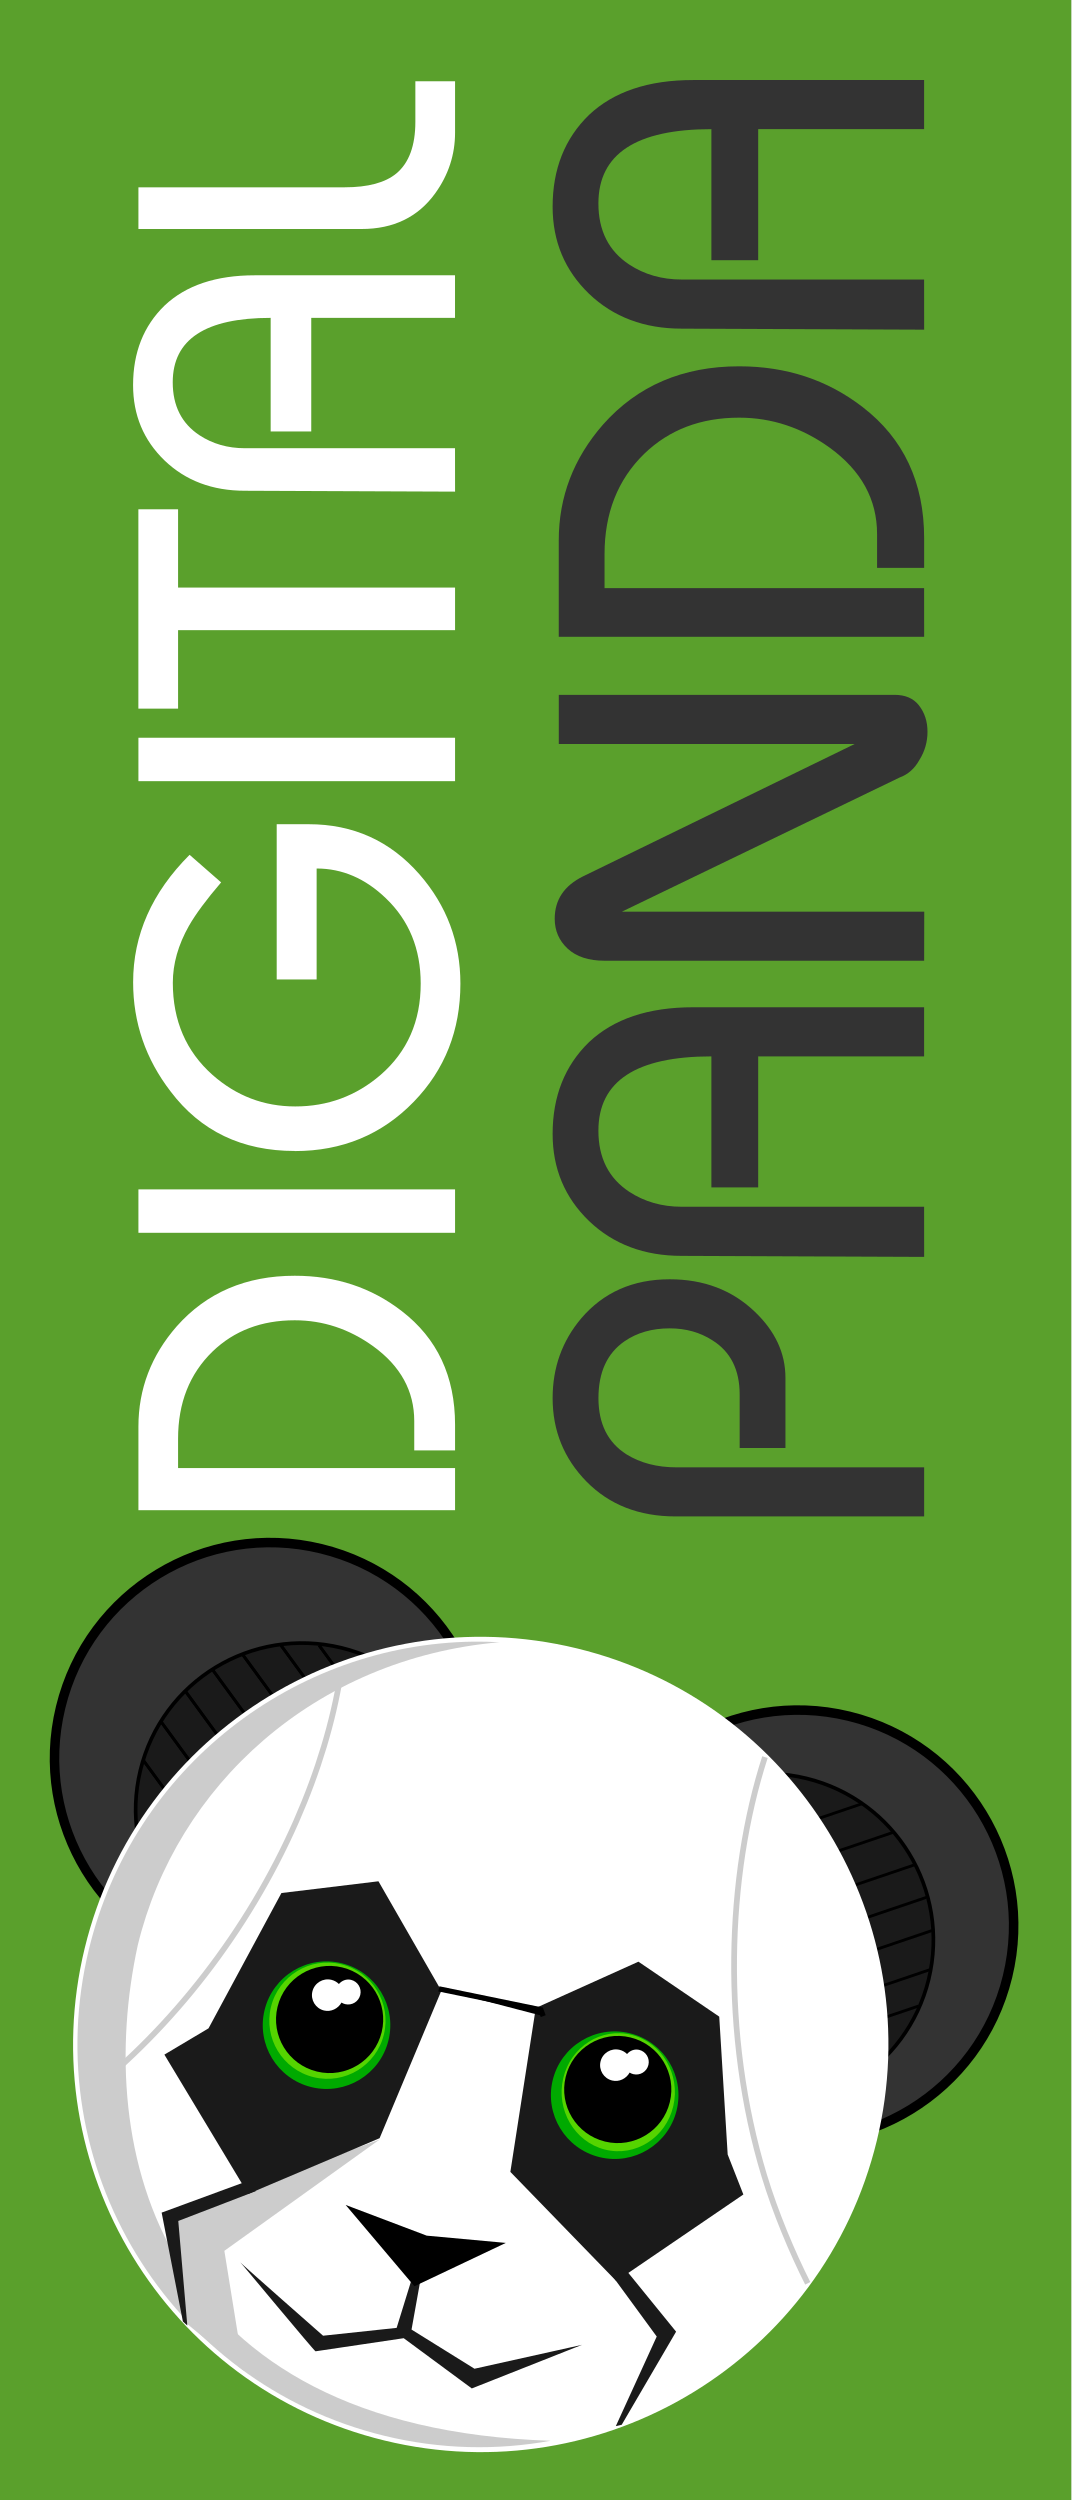
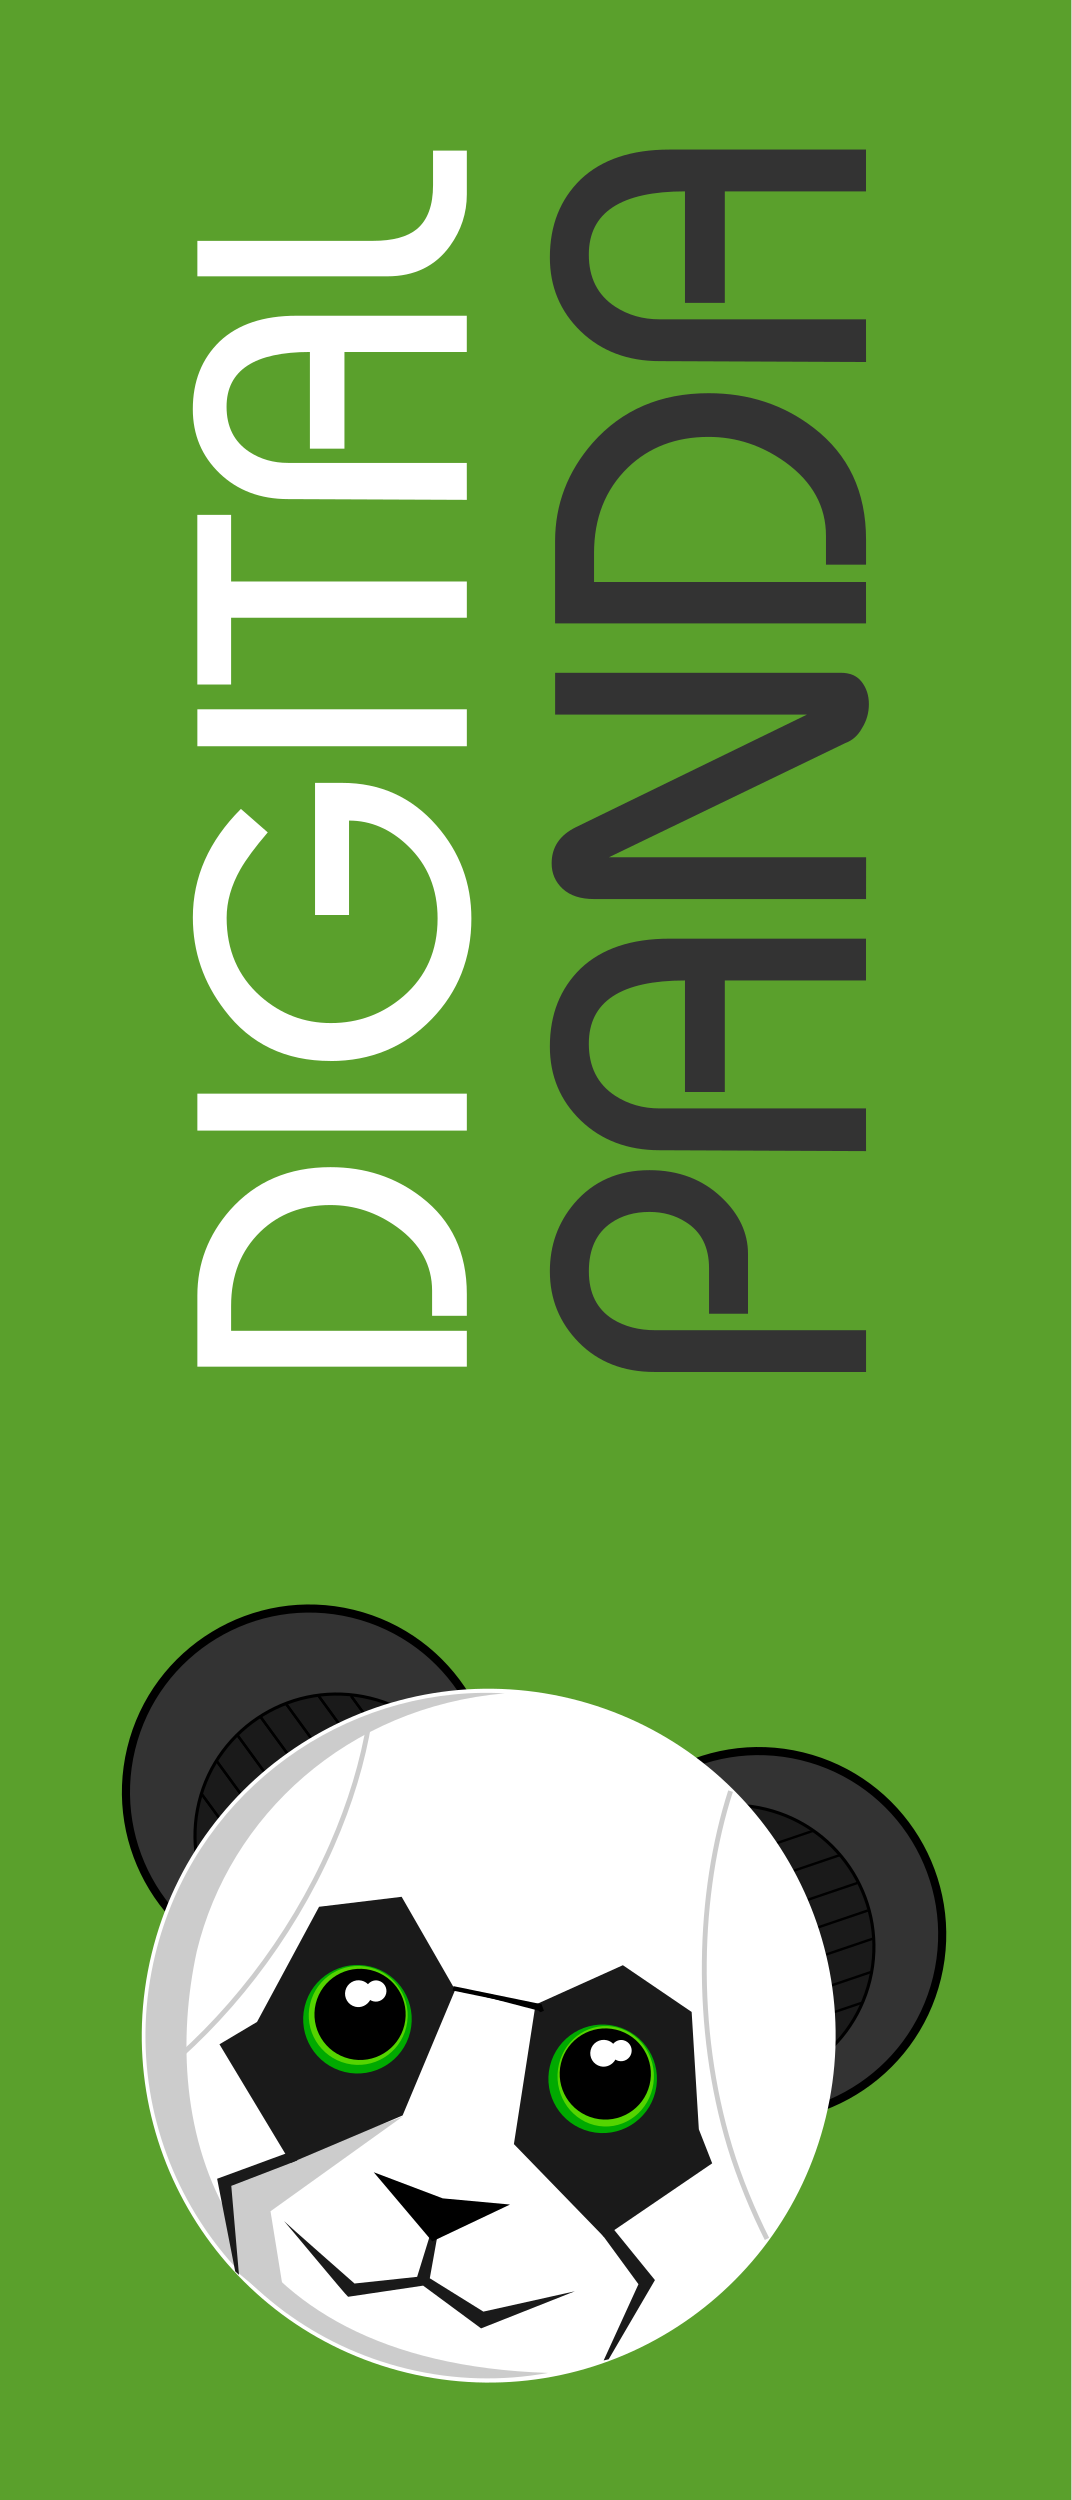
<svg xmlns="http://www.w3.org/2000/svg" width="30" height="70" id="svg27647" version="1.1">
  <defs id="defs27649">
    <clipPath clipPathUnits="userSpaceOnUse" id="clipPath23209">
      <path style="color:#000000;fill:#999999;fill-opacity:1;fill-rule:nonzero;stroke:#000000;stroke-width:0.344;marker:none;visibility:visible;display:inline;overflow:visible;enable-background:accumulate" d="m 31.484,271.911 c -1.446,8.223 -4.78,3.785 -8.073,3.831 -3.371,0.047 -6.306,4.392 -8.796,-3.831 -1.685,-5.563 3.776,-10.524 8.435,-10.524 4.658,0 9.442,4.8 8.435,10.524 z" id="path23211" />
    </clipPath>
    <clipPath clipPathUnits="userSpaceOnUse" id="clipPath23205">
      <path style="color:#000000;fill:#999999;fill-opacity:1;fill-rule:nonzero;stroke:#000000;stroke-width:0.344;marker:none;visibility:visible;display:inline;overflow:visible;enable-background:accumulate" d="m 31.484,271.911 c -1.446,8.223 -4.78,3.785 -8.073,3.831 -3.371,0.047 -6.306,4.392 -8.796,-3.831 -1.685,-5.563 3.776,-10.524 8.435,-10.524 4.658,0 9.442,4.8 8.435,10.524 z" id="path23207" />
    </clipPath>
    <clipPath clipPathUnits="userSpaceOnUse" id="clipPath23201">
      <path style="color:#000000;fill:#999999;fill-opacity:1;fill-rule:nonzero;stroke:#000000;stroke-width:0.344;marker:none;visibility:visible;display:inline;overflow:visible;enable-background:accumulate" d="m 31.484,271.911 c -1.446,8.223 -4.78,3.785 -8.073,3.831 -3.371,0.047 -6.306,4.392 -8.796,-3.831 -1.685,-5.563 3.776,-10.524 8.435,-10.524 4.658,0 9.442,4.8 8.435,10.524 z" id="path23203" />
    </clipPath>
    <clipPath clipPathUnits="userSpaceOnUse" id="clipPath23197">
      <path style="color:#000000;fill:#999999;fill-opacity:1;fill-rule:nonzero;stroke:#000000;stroke-width:0.344;marker:none;visibility:visible;display:inline;overflow:visible;enable-background:accumulate" d="m 31.484,271.911 c -1.446,8.223 -4.78,3.785 -8.073,3.831 -3.371,0.047 -6.306,4.392 -8.796,-3.831 -1.685,-5.563 3.776,-10.524 8.435,-10.524 4.658,0 9.442,4.8 8.435,10.524 z" id="path23199" />
    </clipPath>
    <clipPath clipPathUnits="userSpaceOnUse" id="clipPath23193">
      <path style="color:#000000;fill:#999999;fill-opacity:1;fill-rule:nonzero;stroke:#000000;stroke-width:0.344;marker:none;visibility:visible;display:inline;overflow:visible;enable-background:accumulate" d="m 31.484,271.911 c -1.446,8.223 -4.78,3.785 -8.073,3.831 -3.371,0.047 -6.306,4.392 -8.796,-3.831 -1.685,-5.563 3.776,-10.524 8.435,-10.524 4.658,0 9.442,4.8 8.435,10.524 z" id="path23195" />
    </clipPath>
    <clipPath clipPathUnits="userSpaceOnUse" id="clipPath23189">
      <path style="color:#000000;fill:#999999;fill-opacity:1;fill-rule:nonzero;stroke:#000000;stroke-width:0.344;marker:none;visibility:visible;display:inline;overflow:visible;enable-background:accumulate" d="m 31.484,271.911 c -1.446,8.223 -4.78,3.785 -8.073,3.831 -3.371,0.047 -6.306,4.392 -8.796,-3.831 -1.685,-5.563 3.776,-10.524 8.435,-10.524 4.658,0 9.442,4.8 8.435,10.524 z" id="path23191" />
    </clipPath>
    <clipPath clipPathUnits="userSpaceOnUse" id="clipPath23185">
      <path style="color:#000000;fill:#999999;fill-opacity:1;fill-rule:nonzero;stroke:#000000;stroke-width:0.344;marker:none;visibility:visible;display:inline;overflow:visible;enable-background:accumulate" d="m 31.484,271.911 c -1.446,8.223 -4.78,3.785 -8.073,3.831 -3.371,0.047 -6.306,4.392 -8.796,-3.831 -1.685,-5.563 3.776,-10.524 8.435,-10.524 4.658,0 9.442,4.8 8.435,10.524 z" id="path23187" />
    </clipPath>
    <clipPath clipPathUnits="userSpaceOnUse" id="clipPath27901">
      <path style="color:#000000;fill:#999999;fill-opacity:1;fill-rule:nonzero;stroke:#000000;stroke-width:0.344;marker:none;visibility:visible;display:inline;overflow:visible;enable-background:accumulate" d="m 31.484,271.911 c -1.446,8.223 -4.78,3.785 -8.073,3.831 -3.371,0.047 -6.306,4.392 -8.796,-3.831 -1.685,-5.563 3.776,-10.524 8.435,-10.524 4.658,0 9.442,4.8 8.435,10.524 z" id="path27903" />
    </clipPath>
    <clipPath clipPathUnits="userSpaceOnUse" id="clipPath27905">
      <path style="color:#000000;fill:#999999;fill-opacity:1;fill-rule:nonzero;stroke:#000000;stroke-width:0.344;marker:none;visibility:visible;display:inline;overflow:visible;enable-background:accumulate" d="m 31.484,271.911 c -1.446,8.223 -4.78,3.785 -8.073,3.831 -3.371,0.047 -6.306,4.392 -8.796,-3.831 -1.685,-5.563 3.776,-10.524 8.435,-10.524 4.658,0 9.442,4.8 8.435,10.524 z" id="path27907" />
    </clipPath>
    <clipPath clipPathUnits="userSpaceOnUse" id="clipPath27909">
      <path style="color:#000000;fill:#999999;fill-opacity:1;fill-rule:nonzero;stroke:#000000;stroke-width:0.344;marker:none;visibility:visible;display:inline;overflow:visible;enable-background:accumulate" d="m 31.484,271.911 c -1.446,8.223 -4.78,3.785 -8.073,3.831 -3.371,0.047 -6.306,4.392 -8.796,-3.831 -1.685,-5.563 3.776,-10.524 8.435,-10.524 4.658,0 9.442,4.8 8.435,10.524 z" id="path27911" />
    </clipPath>
    <clipPath clipPathUnits="userSpaceOnUse" id="clipPath27913">
      <path style="color:#000000;fill:#999999;fill-opacity:1;fill-rule:nonzero;stroke:#000000;stroke-width:0.344;marker:none;visibility:visible;display:inline;overflow:visible;enable-background:accumulate" d="m 31.484,271.911 c -1.446,8.223 -4.78,3.785 -8.073,3.831 -3.371,0.047 -6.306,4.392 -8.796,-3.831 -1.685,-5.563 3.776,-10.524 8.435,-10.524 4.658,0 9.442,4.8 8.435,10.524 z" id="path27915" />
    </clipPath>
    <clipPath clipPathUnits="userSpaceOnUse" id="clipPath27917">
      <path style="color:#000000;fill:#999999;fill-opacity:1;fill-rule:nonzero;stroke:#000000;stroke-width:0.344;marker:none;visibility:visible;display:inline;overflow:visible;enable-background:accumulate" d="m 31.484,271.911 c -1.446,8.223 -4.78,3.785 -8.073,3.831 -3.371,0.047 -6.306,4.392 -8.796,-3.831 -1.685,-5.563 3.776,-10.524 8.435,-10.524 4.658,0 9.442,4.8 8.435,10.524 z" id="path27919" />
    </clipPath>
    <clipPath clipPathUnits="userSpaceOnUse" id="clipPath27921">
      <path style="color:#000000;fill:#999999;fill-opacity:1;fill-rule:nonzero;stroke:#000000;stroke-width:0.344;marker:none;visibility:visible;display:inline;overflow:visible;enable-background:accumulate" d="m 31.484,271.911 c -1.446,8.223 -4.78,3.785 -8.073,3.831 -3.371,0.047 -6.306,4.392 -8.796,-3.831 -1.685,-5.563 3.776,-10.524 8.435,-10.524 4.658,0 9.442,4.8 8.435,10.524 z" id="path27923" />
    </clipPath>
    <clipPath clipPathUnits="userSpaceOnUse" id="clipPath27925">
      <path style="color:#000000;fill:#999999;fill-opacity:1;fill-rule:nonzero;stroke:#000000;stroke-width:0.344;marker:none;visibility:visible;display:inline;overflow:visible;enable-background:accumulate" d="m 31.484,271.911 c -1.446,8.223 -4.78,3.785 -8.073,3.831 -3.371,0.047 -6.306,4.392 -8.796,-3.831 -1.685,-5.563 3.776,-10.524 8.435,-10.524 4.658,0 9.442,4.8 8.435,10.524 z" id="path27927" />
    </clipPath>
  </defs>
  <g id="layer1" transform="translate(0,-982.3622)">
    <rect y="982.34" x="-0.004" height="70.024" width="30" id="rect27274" style="color:#000000;fill:#5aa02c;fill-opacity:1;fill-rule:nonzero;stroke:none;stroke-width:1;marker:none;visibility:visible;display:inline;overflow:visible;enable-background:accumulate" />
-     <g transform="matrix(0.1731957,0,0,0.1731957,-8.971338,991.0644)" id="g28500">
+     <g transform="matrix(0.147395,0,0,0.147395,-5.407162,998.0491)" id="g28500">
      <g id="g28504" transform="matrix(1.540271,0,0,1.540271,-209.7455,-971.3351)">
        <path transform="matrix(1.384896,0.3365235,-0.3365235,1.384896,-147.0168,400.585)" d="m 314.5,203.237 c 0,8.768 -7.107,15.875 -15.875,15.875 -8.768,0 -15.875,-7.107 -15.875,-15.875 0,-8.768 7.107,-15.875 15.875,-15.875 8.768,0 15.875,7.107 15.875,15.875 z" id="path28524" style="color:#000000;fill:#333333;fill-opacity:1;fill-rule:nonzero;stroke:#000000;stroke-width:0.702;stroke-miterlimit:4;stroke-dasharray:none;marker:none;visibility:visible;display:inline;overflow:visible;enable-background:accumulate" />
        <path transform="matrix(1.069248,0.2598224,-0.2598224,1.069248,-64.986,493.0331)" d="m 314.5,203.237 c 0,8.768 -7.107,15.875 -15.875,15.875 -8.768,0 -15.875,-7.107 -15.875,-15.875 0,-8.768 7.107,-15.875 15.875,-15.875 8.768,0 15.875,7.107 15.875,15.875 z" id="path28526" style="color:#000000;fill:#1a1a1a;fill-opacity:1;fill-rule:nonzero;stroke:#000000;stroke-width:0.351;stroke-miterlimit:4;stroke-dasharray:none;marker:none;visibility:visible;display:inline;overflow:visible;enable-background:accumulate" />
        <g transform="matrix(0.9717229,0.2361242,-0.2361242,0.9717229,29.27824,541.4504)" id="g28528">
          <path id="path28530" d="m 223.232,181.682 9.615,8.124" style="color:#000000;fill:#333333;fill-opacity:1;fill-rule:nonzero;stroke:#000000;stroke-width:0.3;stroke-miterlimit:4;stroke-opacity:1;stroke-dasharray:none;stroke-dashoffset:0;marker:none;visibility:visible;display:inline;overflow:visible;enable-background:accumulate" />
          <path style="color:#000000;fill:#333333;fill-opacity:1;fill-rule:nonzero;stroke:#000000;stroke-width:0.3;stroke-miterlimit:4;stroke-opacity:1;stroke-dasharray:none;stroke-dashoffset:0;marker:none;visibility:visible;display:inline;overflow:visible;enable-background:accumulate" d="m 219.345,182.626 9.615,8.124" id="path28532" />
          <path id="path28534" d="m 215.694,184.542 9.615,8.124" style="color:#000000;fill:#333333;fill-opacity:1;fill-rule:nonzero;stroke:#000000;stroke-width:0.3;stroke-miterlimit:4;stroke-opacity:1;stroke-dasharray:none;stroke-dashoffset:0;marker:none;visibility:visible;display:inline;overflow:visible;enable-background:accumulate" />
          <path id="path28536" d="m 213.034,186.861 9.615,8.124" style="color:#000000;fill:#333333;fill-opacity:1;fill-rule:nonzero;stroke:#000000;stroke-width:0.3;stroke-miterlimit:4;stroke-opacity:1;stroke-dasharray:none;stroke-dashoffset:0;marker:none;visibility:visible;display:inline;overflow:visible;enable-background:accumulate" />
          <path id="path28538" d="m 210.796,189.724 9.615,8.124" style="color:#000000;fill:#333333;fill-opacity:1;fill-rule:nonzero;stroke:#000000;stroke-width:0.3;stroke-miterlimit:4;stroke-opacity:1;stroke-dasharray:none;stroke-dashoffset:0;marker:none;visibility:visible;display:inline;overflow:visible;enable-background:accumulate" />
          <path id="path28540" d="m 208.886,193.281 9.615,8.124" style="color:#000000;fill:#333333;fill-opacity:1;fill-rule:nonzero;stroke:#000000;stroke-width:0.3;stroke-miterlimit:4;stroke-opacity:1;stroke-dasharray:none;stroke-dashoffset:0;marker:none;visibility:visible;display:inline;overflow:visible;enable-background:accumulate" />
          <path style="color:#000000;fill:#333333;fill-opacity:1;fill-rule:nonzero;stroke:#000000;stroke-width:0.3;stroke-miterlimit:4;stroke-opacity:1;stroke-dasharray:none;stroke-dashoffset:0;marker:none;visibility:visible;display:inline;overflow:visible;enable-background:accumulate" d="m 208.128,197.74 9.615,8.124" id="path28542" />
        </g>
        <g transform="matrix(0.9717229,0.2361242,-0.2361242,0.9717229,29.27824,541.4504)" id="g28544">
          <path id="path28546" d="m 223.232,181.682 9.615,8.124" style="color:#000000;fill:#333333;fill-opacity:1;fill-rule:nonzero;stroke:#000000;stroke-width:0.3;stroke-miterlimit:4;stroke-opacity:1;stroke-dasharray:none;stroke-dashoffset:0;marker:none;visibility:visible;display:inline;overflow:visible;enable-background:accumulate" />
          <path style="color:#000000;fill:#333333;fill-opacity:1;fill-rule:nonzero;stroke:#000000;stroke-width:0.3;stroke-miterlimit:4;stroke-opacity:1;stroke-dasharray:none;stroke-dashoffset:0;marker:none;visibility:visible;display:inline;overflow:visible;enable-background:accumulate" d="m 219.345,182.626 9.615,8.124" id="path28548" />
          <path id="path28550" d="m 215.694,184.542 9.615,8.124" style="color:#000000;fill:#333333;fill-opacity:1;fill-rule:nonzero;stroke:#000000;stroke-width:0.3;stroke-miterlimit:4;stroke-opacity:1;stroke-dasharray:none;stroke-dashoffset:0;marker:none;visibility:visible;display:inline;overflow:visible;enable-background:accumulate" />
          <path id="path28552" d="m 213.034,186.861 9.615,8.124" style="color:#000000;fill:#333333;fill-opacity:1;fill-rule:nonzero;stroke:#000000;stroke-width:0.3;stroke-miterlimit:4;stroke-opacity:1;stroke-dasharray:none;stroke-dashoffset:0;marker:none;visibility:visible;display:inline;overflow:visible;enable-background:accumulate" />
          <path id="path28554" d="m 210.796,189.724 9.615,8.124" style="color:#000000;fill:#333333;fill-opacity:1;fill-rule:nonzero;stroke:#000000;stroke-width:0.3;stroke-miterlimit:4;stroke-opacity:1;stroke-dasharray:none;stroke-dashoffset:0;marker:none;visibility:visible;display:inline;overflow:visible;enable-background:accumulate" />
          <path id="path28556" d="m 208.886,193.281 9.615,8.124" style="color:#000000;fill:#333333;fill-opacity:1;fill-rule:nonzero;stroke:#000000;stroke-width:0.3;stroke-miterlimit:4;stroke-opacity:1;stroke-dasharray:none;stroke-dashoffset:0;marker:none;visibility:visible;display:inline;overflow:visible;enable-background:accumulate" />
          <path style="color:#000000;fill:#333333;fill-opacity:1;fill-rule:nonzero;stroke:#000000;stroke-width:0.3;stroke-miterlimit:4;stroke-opacity:1;stroke-dasharray:none;stroke-dashoffset:0;marker:none;visibility:visible;display:inline;overflow:visible;enable-background:accumulate" d="m 208.128,197.74 9.615,8.124" id="path28558" />
        </g>
        <path transform="matrix(1.384896,0.3365235,-0.3365235,1.384896,-91.60135,418.1671)" d="m 314.5,203.237 c 0,8.768 -7.107,15.875 -15.875,15.875 -8.768,0 -15.875,-7.107 -15.875,-15.875 0,-8.768 7.107,-15.875 15.875,-15.875 8.768,0 15.875,7.107 15.875,15.875 z" id="path28560" style="color:#000000;fill:#333333;fill-opacity:1;fill-rule:nonzero;stroke:#000000;stroke-width:0.702;stroke-miterlimit:4;stroke-dasharray:none;marker:none;visibility:visible;display:inline;overflow:visible;enable-background:accumulate" />
        <path style="color:#000000;fill:#1a1a1a;fill-opacity:1;fill-rule:nonzero;stroke:#000000;stroke-width:0.351;stroke-miterlimit:4;stroke-dasharray:none;marker:none;visibility:visible;display:inline;overflow:visible;enable-background:accumulate" id="path28562" d="m 314.5,203.237 c 0,8.768 -7.107,15.875 -15.875,15.875 -8.768,0 -15.875,-7.107 -15.875,-15.875 0,-8.768 7.107,-15.875 15.875,-15.875 8.768,0 15.875,7.107 15.875,15.875 z" transform="matrix(1.069248,0.2598224,-0.2598224,1.069248,-16.19564,506.7333)" />
        <g transform="matrix(-0.5161643,0.8564896,-0.8564896,-0.5161643,537.0337,711.1438)" id="g28564">
          <path style="color:#000000;fill:#333333;fill-opacity:1;fill-rule:nonzero;stroke:#000000;stroke-width:0.3;stroke-miterlimit:4;stroke-opacity:1;stroke-dasharray:none;stroke-dashoffset:0;marker:none;visibility:visible;display:inline;overflow:visible;enable-background:accumulate" d="m 223.232,181.682 9.615,8.124" id="path28566" />
          <path id="path28568" d="m 219.345,182.626 9.615,8.124" style="color:#000000;fill:#333333;fill-opacity:1;fill-rule:nonzero;stroke:#000000;stroke-width:0.3;stroke-miterlimit:4;stroke-opacity:1;stroke-dasharray:none;stroke-dashoffset:0;marker:none;visibility:visible;display:inline;overflow:visible;enable-background:accumulate" />
          <path style="color:#000000;fill:#333333;fill-opacity:1;fill-rule:nonzero;stroke:#000000;stroke-width:0.3;stroke-miterlimit:4;stroke-opacity:1;stroke-dasharray:none;stroke-dashoffset:0;marker:none;visibility:visible;display:inline;overflow:visible;enable-background:accumulate" d="m 215.694,184.542 9.615,8.124" id="path28570" />
          <path style="color:#000000;fill:#333333;fill-opacity:1;fill-rule:nonzero;stroke:#000000;stroke-width:0.3;stroke-miterlimit:4;stroke-opacity:1;stroke-dasharray:none;stroke-dashoffset:0;marker:none;visibility:visible;display:inline;overflow:visible;enable-background:accumulate" d="m 213.034,186.861 9.615,8.124" id="path28572" />
          <path style="color:#000000;fill:#333333;fill-opacity:1;fill-rule:nonzero;stroke:#000000;stroke-width:0.3;stroke-miterlimit:4;stroke-opacity:1;stroke-dasharray:none;stroke-dashoffset:0;marker:none;visibility:visible;display:inline;overflow:visible;enable-background:accumulate" d="m 210.796,189.724 9.615,8.124" id="path28574" />
          <path style="color:#000000;fill:#333333;fill-opacity:1;fill-rule:nonzero;stroke:#000000;stroke-width:0.3;stroke-miterlimit:4;stroke-opacity:1;stroke-dasharray:none;stroke-dashoffset:0;marker:none;visibility:visible;display:inline;overflow:visible;enable-background:accumulate" d="m 208.886,193.281 9.615,8.124" id="path28576" />
          <path id="path28578" d="m 208.128,197.74 9.615,8.124" style="color:#000000;fill:#333333;fill-opacity:1;fill-rule:nonzero;stroke:#000000;stroke-width:0.3;stroke-miterlimit:4;stroke-opacity:1;stroke-dasharray:none;stroke-dashoffset:0;marker:none;visibility:visible;display:inline;overflow:visible;enable-background:accumulate" />
        </g>
        <path transform="matrix(-0.9717229,-0.2361242,-0.2361242,0.9717229,681.6442,668.7324)" d="m 457.145,248.735 c 0,23.627 -19.153,42.78 -42.78,42.78 -23.627,0 -42.78,-19.153 -42.78,-42.78 0,-23.627 19.153,-42.78 42.78,-42.78 23.627,0 42.78,19.153 42.78,42.78 z" id="path28580" style="color:#000000;fill:#ffffff;fill-opacity:1;fill-rule:nonzero;stroke:none;stroke-width:1;marker:none;visibility:visible;display:inline;overflow:visible;enable-background:accumulate" />
        <path style="color:#000000;fill:#cccccc;fill-opacity:1;fill-rule:nonzero;stroke:none;stroke-width:1;marker:none;visibility:visible;display:inline;overflow:visible;enable-background:accumulate" d="m 219.492,770.312 c -18.769,0.253 -35.722,13.159 -40.359,32.303 -5.496,22.688 8.384,45.535 31.001,51.048 5.911,1.441 11.833,1.549 17.455,0.525 -41.288,-1.349 -47.976,-30.639 -43.324,-52.014 4.052,-16.727 18.579,-30.115 37.967,-31.8 -0.917,-0.048 -1.83,-0.074 -2.74,-0.062 z" id="path28582" />
        <path id="path28584" d="m 213.082,837.013 -1.646,5.325 -7.723,0.824 c 0,0 -8.702,-7.655 -8.69,-7.702 0.011,-0.047 7.795,9.363 7.901,9.338 0.106,-0.024 9.253,-1.376 9.253,-1.376 l 7.146,5.275 11.572,-4.58 -11.289,2.511 -6.607,-4.111 0.993,-5.534 z" style="color:#000000;fill:#1a1a1a;fill-opacity:1;fill-rule:nonzero;stroke:none;stroke-width:0.5;marker:none;visibility:visible;display:inline;overflow:visible;enable-background:accumulate" />
        <path id="path28586" d="m 195.387,846.843 -2.034,-12.592 16.301,-11.684 -21.984,8.12 1.66,11.137 z" style="color:#000000;fill:#cccccc;fill-opacity:1;fill-rule:nonzero;stroke:none;stroke-width:1;marker:none;visibility:visible;display:inline;overflow:visible;enable-background:accumulate" />
        <path style="color:#000000;fill:#1a1a1a;fill-opacity:1;fill-rule:nonzero;stroke:none;stroke-width:0.34;marker:none;visibility:visible;display:inline;overflow:visible;enable-background:accumulate" d="m 209.527,795.465 6.599,11.488 -6.479,15.477 -13.794,5.849 -8.795,-14.621 4.633,-2.758 7.652,-14.203 z" id="path28588" />
        <path id="path28590" d="m 236.812,803.903 -10.772,4.857 -2.668,17.207 11.123,11.462 13.332,-9.09 -1.646,-4.197 -0.886,-14.47 z" style="color:#000000;fill:#1a1a1a;fill-opacity:1;fill-rule:nonzero;stroke:none;stroke-width:0.34;marker:none;visibility:visible;display:inline;overflow:visible;enable-background:accumulate" />
        <path id="path28592" d="m 215.864,806.756 10.714,2.202 0.241,0.661" style="color:#000000;fill:#000000;fill-opacity:1;fill-rule:nonzero;stroke:#000000;stroke-width:0.552;stroke-miterlimit:2;stroke-opacity:1;stroke-dasharray:none;stroke-dashoffset:0;marker:none;visibility:visible;display:inline;overflow:visible;enable-background:accumulate" />
        <path id="path28594" d="m 196.65,827.978 c 2.896,-1.097 -8.134,3.139 -8.134,3.139 l 0.948,10.977 -0.465,-0.431 -2.229,-11.422 9.263,-3.404 z" style="color:#000000;fill:#1a1a1a;fill-opacity:1;fill-rule:nonzero;stroke:none;stroke-width:0.5;marker:none;visibility:visible;display:inline;overflow:visible;enable-background:accumulate" />
        <path id="path28596" d="m 233.921,836.671 4.813,6.577 -4.293,9.402 0.618,-0.141 5.708,-9.771 -5.614,-6.91 z" style="color:#000000;fill:#1a1a1a;fill-opacity:1;fill-rule:nonzero;stroke:none;stroke-width:0.5;marker:none;visibility:visible;display:inline;overflow:visible;enable-background:accumulate" />
        <path id="path28598" d="m 206.084,829.437 8.507,3.222 8.302,0.762 -9.592,4.549 z" style="color:#000000;fill:#000000;fill-opacity:1;fill-rule:nonzero;stroke:none;stroke-width:0.5;marker:none;visibility:visible;display:inline;overflow:visible;enable-background:accumulate" />
        <path transform="matrix(1.072959,0.2607242,-0.2607242,1.072959,-117.715,443.1962)" d="m 367.812,254.487 c 0,3.348 -2.714,6.062 -6.062,6.062 -3.348,0 -6.062,-2.714 -6.062,-6.062 0,-3.348 2.714,-6.062 6.062,-6.062 3.348,0 6.062,2.714 6.062,6.062 z" id="path28600" style="color:#000000;fill:#00aa00;fill-opacity:1;fill-rule:nonzero;stroke:none;stroke-width:0.5;marker:none;visibility:visible;display:inline;overflow:visible;enable-background:accumulate" />
        <path style="color:#000000;fill:#00aa00;fill-opacity:1;fill-rule:nonzero;stroke:none;stroke-width:0.5;marker:none;visibility:visible;display:inline;overflow:visible;enable-background:accumulate" id="path28602" d="m 367.812,254.487 c 0,3.348 -2.714,6.062 -6.062,6.062 -3.348,0 -6.062,-2.714 -6.062,-6.062 0,-3.348 2.714,-6.062 6.062,-6.062 3.348,0 6.062,2.714 6.062,6.062 z" transform="matrix(1.072959,0.2607242,-0.2607242,1.072959,-87.471,450.5453)" />
        <path style="color:#000000;fill:#55d400;fill-opacity:1;fill-rule:nonzero;stroke:none;stroke-width:0.5;marker:none;visibility:visible;display:inline;overflow:visible;enable-background:accumulate" id="path28604" d="m 367.812,254.487 c 0,3.348 -2.714,6.062 -6.062,6.062 -3.348,0 -6.062,-2.714 -6.062,-6.062 0,-3.348 2.714,-6.062 6.062,-6.062 3.348,0 6.062,2.714 6.062,6.062 z" transform="matrix(0.9778124,0.237604,-0.237604,0.9778124,-89.08575,475.3048)" />
        <path transform="matrix(0.9015068,0.2190621,-0.2190621,0.9015068,-65.97221,501.3035)" d="m 367.812,254.487 c 0,3.348 -2.714,6.062 -6.062,6.062 -3.348,0 -6.062,-2.714 -6.062,-6.062 0,-3.348 2.714,-6.062 6.062,-6.062 3.348,0 6.062,2.714 6.062,6.062 z" id="path28606" style="color:#000000;fill:#000000;fill-opacity:1;fill-rule:nonzero;stroke:none;stroke-width:0.5;marker:none;visibility:visible;display:inline;overflow:visible;enable-background:accumulate" />
        <path transform="matrix(0.9527738,0.2412545,-0.2315197,0.9928355,-51.05112,477.6664)" d="m 367.812,254.487 c 0,3.348 -2.714,6.062 -6.062,6.062 -3.348,0 -6.062,-2.714 -6.062,-6.062 0,-3.348 2.714,-6.062 6.062,-6.062 3.348,0 6.062,2.714 6.062,6.062 z" id="path28608" style="color:#000000;fill:#55d400;fill-opacity:1;fill-rule:nonzero;stroke:none;stroke-width:0.5;marker:none;visibility:visible;display:inline;overflow:visible;enable-background:accumulate" />
        <path style="color:#000000;fill:#000000;fill-opacity:1;fill-rule:nonzero;stroke:none;stroke-width:0.5;marker:none;visibility:visible;display:inline;overflow:visible;enable-background:accumulate" id="path28610" d="m 367.812,254.487 c 0,3.348 -2.714,6.062 -6.062,6.062 -3.348,0 -6.062,-2.714 -6.062,-6.062 0,-3.348 2.714,-6.062 6.062,-6.062 3.348,0 6.062,2.714 6.062,6.062 z" transform="matrix(0.9015068,0.2190621,-0.2190621,0.9015068,-35.72817,508.6527)" />
        <path style="color:#000000;fill:#ffffff;fill-opacity:1;fill-rule:nonzero;stroke:none;stroke-width:0.5;marker:none;visibility:visible;display:inline;overflow:visible;enable-background:accumulate" d="m 206.653,805.811 c -0.494,-0.12 -0.966,0.076 -1.278,0.435 -0.208,-0.209 -0.474,-0.364 -0.781,-0.438 -0.889,-0.216 -1.785,0.329 -2.001,1.218 -0.216,0.889 0.329,1.785 1.218,2.001 0.741,0.18 1.483,-0.197 1.836,-0.832 0.116,0.072 0.246,0.131 0.386,0.165 0.704,0.171 1.413,-0.261 1.584,-0.965 0.171,-0.704 -0.261,-1.413 -0.965,-1.584 z" id="path28612" />
        <path id="path28614" d="m 236.897,813.16 c -0.494,-0.12 -0.966,0.076 -1.278,0.435 -0.208,-0.209 -0.474,-0.364 -0.781,-0.438 -0.889,-0.216 -1.785,0.329 -2.001,1.218 -0.216,0.889 0.329,1.785 1.218,2.001 0.741,0.18 1.483,-0.197 1.836,-0.832 0.116,0.072 0.246,0.131 0.386,0.165 0.704,0.171 1.413,-0.261 1.584,-0.965 0.171,-0.704 -0.261,-1.413 -0.965,-1.584 z" style="color:#000000;fill:#ffffff;fill-opacity:1;fill-rule:nonzero;stroke:none;stroke-width:0.5;marker:none;visibility:visible;display:inline;overflow:visible;enable-background:accumulate" />
        <path style="color:#000000;fill:none;stroke:#cccccc;stroke-width:0.601;marker:none;visibility:visible;display:inline;overflow:visible;enable-background:accumulate" d="m 254.584,837.66 c -1.644,-3.255 -3.39,-7.42 -4.569,-11.309 -4.483,-14.793 -3.964,-31.405 0.079,-43.918" id="path28790" />
        <path style="color:#000000;fill:none;stroke:#cccccc;stroke-width:0.601;marker:none;visibility:visible;display:inline;overflow:visible;enable-background:accumulate" d="m 205.544,773.853 c -0.792,4.864 -2.323,10.02 -4.641,15.296 -5.117,11.646 -13.13,21.744 -22.055,28.786" id="path28792" />
        <path style="color:#000000;fill:none;stroke:none;stroke-width:1;marker:none;visibility:visible;display:inline;overflow:visible;enable-background:accumulate" id="path28816" d="m 457.145,248.735 c 0,23.627 -19.153,42.78 -42.78,42.78 -23.627,0 -42.78,-19.153 -42.78,-42.78 0,-23.627 19.153,-42.78 42.78,-42.78 23.627,0 42.78,19.153 42.78,42.78 z" transform="matrix(-0.9717229,-0.2361242,-0.2361242,0.9717229,681.6442,668.7324)" />
      </g>
    </g>
    <g id="g26400" transform="matrix(0.1934552,0,0,0.1934552,40.58156,983.1737)">
      <g transform="translate(-89.02439,-567.1041)" id="g25074" />
    </g>
-     <g transform="matrix(0,-1.300197,1.300197,0,-4.457288,-297.711)" style="font-size:14.16px;font-style:normal;font-variant:normal;font-weight:normal;font-stretch:normal;text-align:start;line-height:93%;writing-mode:lr-tb;text-anchor:start;color:#000000;fill:#333333;fill-opacity:1;fill-rule:nonzero;stroke:none;stroke-width:0.5;marker:none;visibility:visible;display:inline;overflow:visible;enable-background:accumulate;font-family:Bimini;-inkscape-font-specification:Bimini" id="text27293">
+     <g transform="matrix(0,-1.106508,1.106508,0,-1.565564,-104.7392)" style="font-size:14.16px;font-style:normal;font-variant:normal;font-weight:normal;font-stretch:normal;text-align:start;line-height:93%;writing-mode:lr-tb;text-anchor:start;color:#000000;fill:#333333;fill-opacity:1;fill-rule:nonzero;stroke:none;stroke-width:0.5;marker:none;visibility:visible;display:inline;overflow:visible;enable-background:accumulate;font-family:Bimini;-inkscape-font-specification:Bimini" id="text27293">
      <path d="m -1017.045,13.228 0,-6.819 1.8,0 c 0.81,6.8e-6 1.531,0.275 2.161,0.826 0.725,0.643 1.088,1.49 1.088,2.541 0,0.88 -0.253,1.648 -0.76,2.303 -0.589,0.766 -1.406,1.149 -2.45,1.149 l -0.551,0 0,-0.879 0.632,0 c 0.646,0 1.183,-0.294 1.61,-0.883 0.374,-0.519 0.56,-1.083 0.56,-1.691 0,-0.716 -0.225,-1.306 -0.674,-1.771 -0.481,-0.494 -1.107,-0.741 -1.876,-0.741 l -0.632,0 0,5.965 z" style="font-size:9.726px;line-height:93%;fill:#ffffff;marker:none;font-family:Bimini;-inkscape-font-specification:Bimini" id="path29330" />
      <path d="m -1011.071,13.228 0,-6.819 0.935,0 0,6.819 z" style="font-size:9.726px;line-height:93%;fill:#ffffff;marker:none;font-family:Bimini;-inkscape-font-specification:Bimini" id="path29332" />
      <path d="m -1009.309,9.776 c 0,-1.137 0.427,-2.028 1.282,-2.674 0.7,-0.538 1.483,-0.807 2.351,-0.807 1.02,6.9e-6 1.934,0.405 2.745,1.216 l -0.594,0.679 c -0.37,-0.317 -0.682,-0.548 -0.936,-0.693 -0.408,-0.231 -0.817,-0.347 -1.225,-0.347 -0.817,6.1e-6 -1.478,0.285 -1.985,0.855 -0.453,0.513 -0.679,1.107 -0.679,1.781 0,0.7 0.226,1.312 0.679,1.838 0.5,0.576 1.155,0.864 1.966,0.864 0.747,1e-6 1.36,-0.25 1.838,-0.75 0.427,-0.443 0.641,-0.94 0.641,-1.491 l -2.389,0 0,-0.86 3.343,0 0,0.689 c 0,0.959 -0.359,1.754 -1.078,2.384 -0.674,0.589 -1.46,0.883 -2.356,0.883 -1.004,0 -1.851,-0.334 -2.541,-1.002 -0.709,-0.687 -1.064,-1.542 -1.064,-2.564 z" style="font-size:9.726px;line-height:93%;fill:#ffffff;marker:none;font-family:Bimini;-inkscape-font-specification:Bimini" id="path29334" />
      <path d="m -1001.345,13.228 0,-6.819 0.935,0 0,6.819 z" style="font-size:9.726px;line-height:93%;fill:#ffffff;marker:none;font-family:Bimini;-inkscape-font-specification:Bimini" id="path29336" />
      <path d="m -999.783,7.263 0,-0.855 4.293,0 0,0.855 -1.686,0 0,5.965 -0.917,0 0,-5.965 z" style="font-size:9.726px;line-height:93%;fill:#ffffff;marker:none;font-family:Bimini;-inkscape-font-specification:Bimini" id="path29338" />
      <path d="m -995.11,13.228 0.019,-4.526 c 0,-0.7 0.217,-1.276 0.651,-1.729 0.437,-0.453 0.978,-0.679 1.624,-0.679 0.703,6.9e-6 1.274,0.226 1.714,0.679 0.434,0.459 0.651,1.107 0.651,1.942 l 0,4.312 -0.917,0 0,-3.096 -2.446,0 0,-0.874 2.446,0 c -10e-6,-1.406 -0.462,-2.109 -1.387,-2.109 -0.507,6.1e-6 -0.886,0.192 -1.14,0.575 -0.187,0.285 -0.28,0.611 -0.28,0.978 l 0,4.526 z" style="font-size:9.726px;line-height:93%;fill:#ffffff;marker:none;font-family:Bimini;-inkscape-font-specification:Bimini" id="path29340" />
      <path d="m -989.454,6.409 0.898,0 0,4.445 c 0,0.5 0.1,0.871 0.299,1.111 0.228,0.272 0.598,0.408 1.111,0.408 l 0.874,0 0,0.855 -1.107,0 c -0.475,0 -0.91,-0.142 -1.306,-0.427 -0.513,-0.37 -0.769,-0.899 -0.769,-1.586 z" style="font-size:9.726px;line-height:93%;fill:#ffffff;marker:none;font-family:Bimini;-inkscape-font-specification:Bimini" id="path29342" />
      <path d="m -1017.179,23.33 0,-5.354 c 0,-0.785 0.25,-1.425 0.751,-1.918 0.497,-0.486 1.096,-0.729 1.797,-0.729 0.657,8e-6 1.229,0.205 1.715,0.614 0.562,0.479 0.844,1.114 0.844,1.907 0,0.734 -0.232,1.344 -0.696,1.83 -0.42,0.442 -0.895,0.663 -1.425,0.663 l -1.512,0 0,-0.986 1.151,0 c 0.533,4e-6 0.922,-0.195 1.167,-0.586 0.172,-0.267 0.258,-0.574 0.258,-0.921 0,-0.38 -0.093,-0.705 -0.28,-0.975 -0.259,-0.373 -0.667,-0.559 -1.222,-0.559 -0.552,7e-6 -0.955,0.201 -1.211,0.603 -0.186,0.3 -0.28,0.659 -0.28,1.079 l 0,5.332 z" style="font-size:11.222px;line-height:93%;fill:#333333;marker:none;font-family:Bimini;-inkscape-font-specification:Bimini" id="path29344" />
      <path d="m -1011.59,23.33 0.022,-5.222 c 0,-0.807 0.25,-1.472 0.751,-1.995 0.504,-0.522 1.129,-0.784 1.874,-0.784 0.811,8e-6 1.47,0.261 1.978,0.784 0.5,0.53 0.751,1.277 0.751,2.241 l 0,4.975 -1.058,0 0,-3.573 -2.822,0 0,-1.008 2.822,0 c 0,-1.622 -0.533,-2.433 -1.6,-2.433 -0.585,7e-6 -1.023,0.221 -1.315,0.663 -0.215,0.329 -0.323,0.705 -0.323,1.129 l 0,5.222 z" style="font-size:11.222px;line-height:93%;fill:#333333;marker:none;font-family:Bimini;-inkscape-font-specification:Bimini" id="path29346" />
      <path d="m -1005.212,23.33 0,-6.882 c 0,-0.343 0.087,-0.608 0.26,-0.795 0.173,-0.186 0.388,-0.279 0.644,-0.279 0.409,8e-6 0.714,0.205 0.915,0.614 l 2.849,5.847 0,-6.373 1.058,0 0,7.228 c -10e-6,0.234 -0.075,0.409 -0.225,0.526 -0.157,0.124 -0.347,0.186 -0.57,0.186 -0.219,0 -0.422,-0.058 -0.608,-0.175 -0.186,-0.102 -0.312,-0.245 -0.378,-0.427 l -2.888,-5.978 0,6.51 z" style="font-size:11.222px;line-height:93%;fill:#333333;marker:none;font-family:Bimini;-inkscape-font-specification:Bimini" id="path29348" />
      <path d="m -998.236,23.33 0,-7.869 2.077,0 c 0.935,7e-6 1.766,0.318 2.493,0.953 0.837,0.742 1.255,1.719 1.255,2.932 -10e-6,1.016 -0.292,1.901 -0.877,2.658 -0.679,0.884 -1.622,1.326 -2.827,1.326 l -0.636,0 0,-1.014 0.729,0 c 0.745,1e-6 1.364,-0.34 1.858,-1.019 0.431,-0.599 0.647,-1.249 0.647,-1.951 0,-0.826 -0.259,-1.507 -0.778,-2.044 -0.555,-0.57 -1.277,-0.855 -2.164,-0.855 l -0.729,0 0,6.882 z" style="font-size:11.222px;line-height:93%;fill:#333333;marker:none;font-family:Bimini;-inkscape-font-specification:Bimini" id="path29350" />
      <path d="m -991.622,23.33 0.022,-5.222 c 0,-0.807 0.25,-1.472 0.751,-1.995 0.504,-0.522 1.129,-0.784 1.874,-0.784 0.811,8e-6 1.47,0.261 1.978,0.784 0.5,0.53 0.751,1.277 0.751,2.241 l 0,4.975 -1.058,0 0,-3.573 -2.822,0 0,-1.008 2.822,0 c -10e-6,-1.622 -0.533,-2.433 -1.6,-2.433 -0.584,7e-6 -1.023,0.221 -1.315,0.663 -0.216,0.329 -0.323,0.705 -0.323,1.129 l 0,5.222 z" style="font-size:11.222px;line-height:93%;fill:#333333;marker:none;font-family:Bimini;-inkscape-font-specification:Bimini" id="path29352" />
    </g>
  </g>
</svg>
